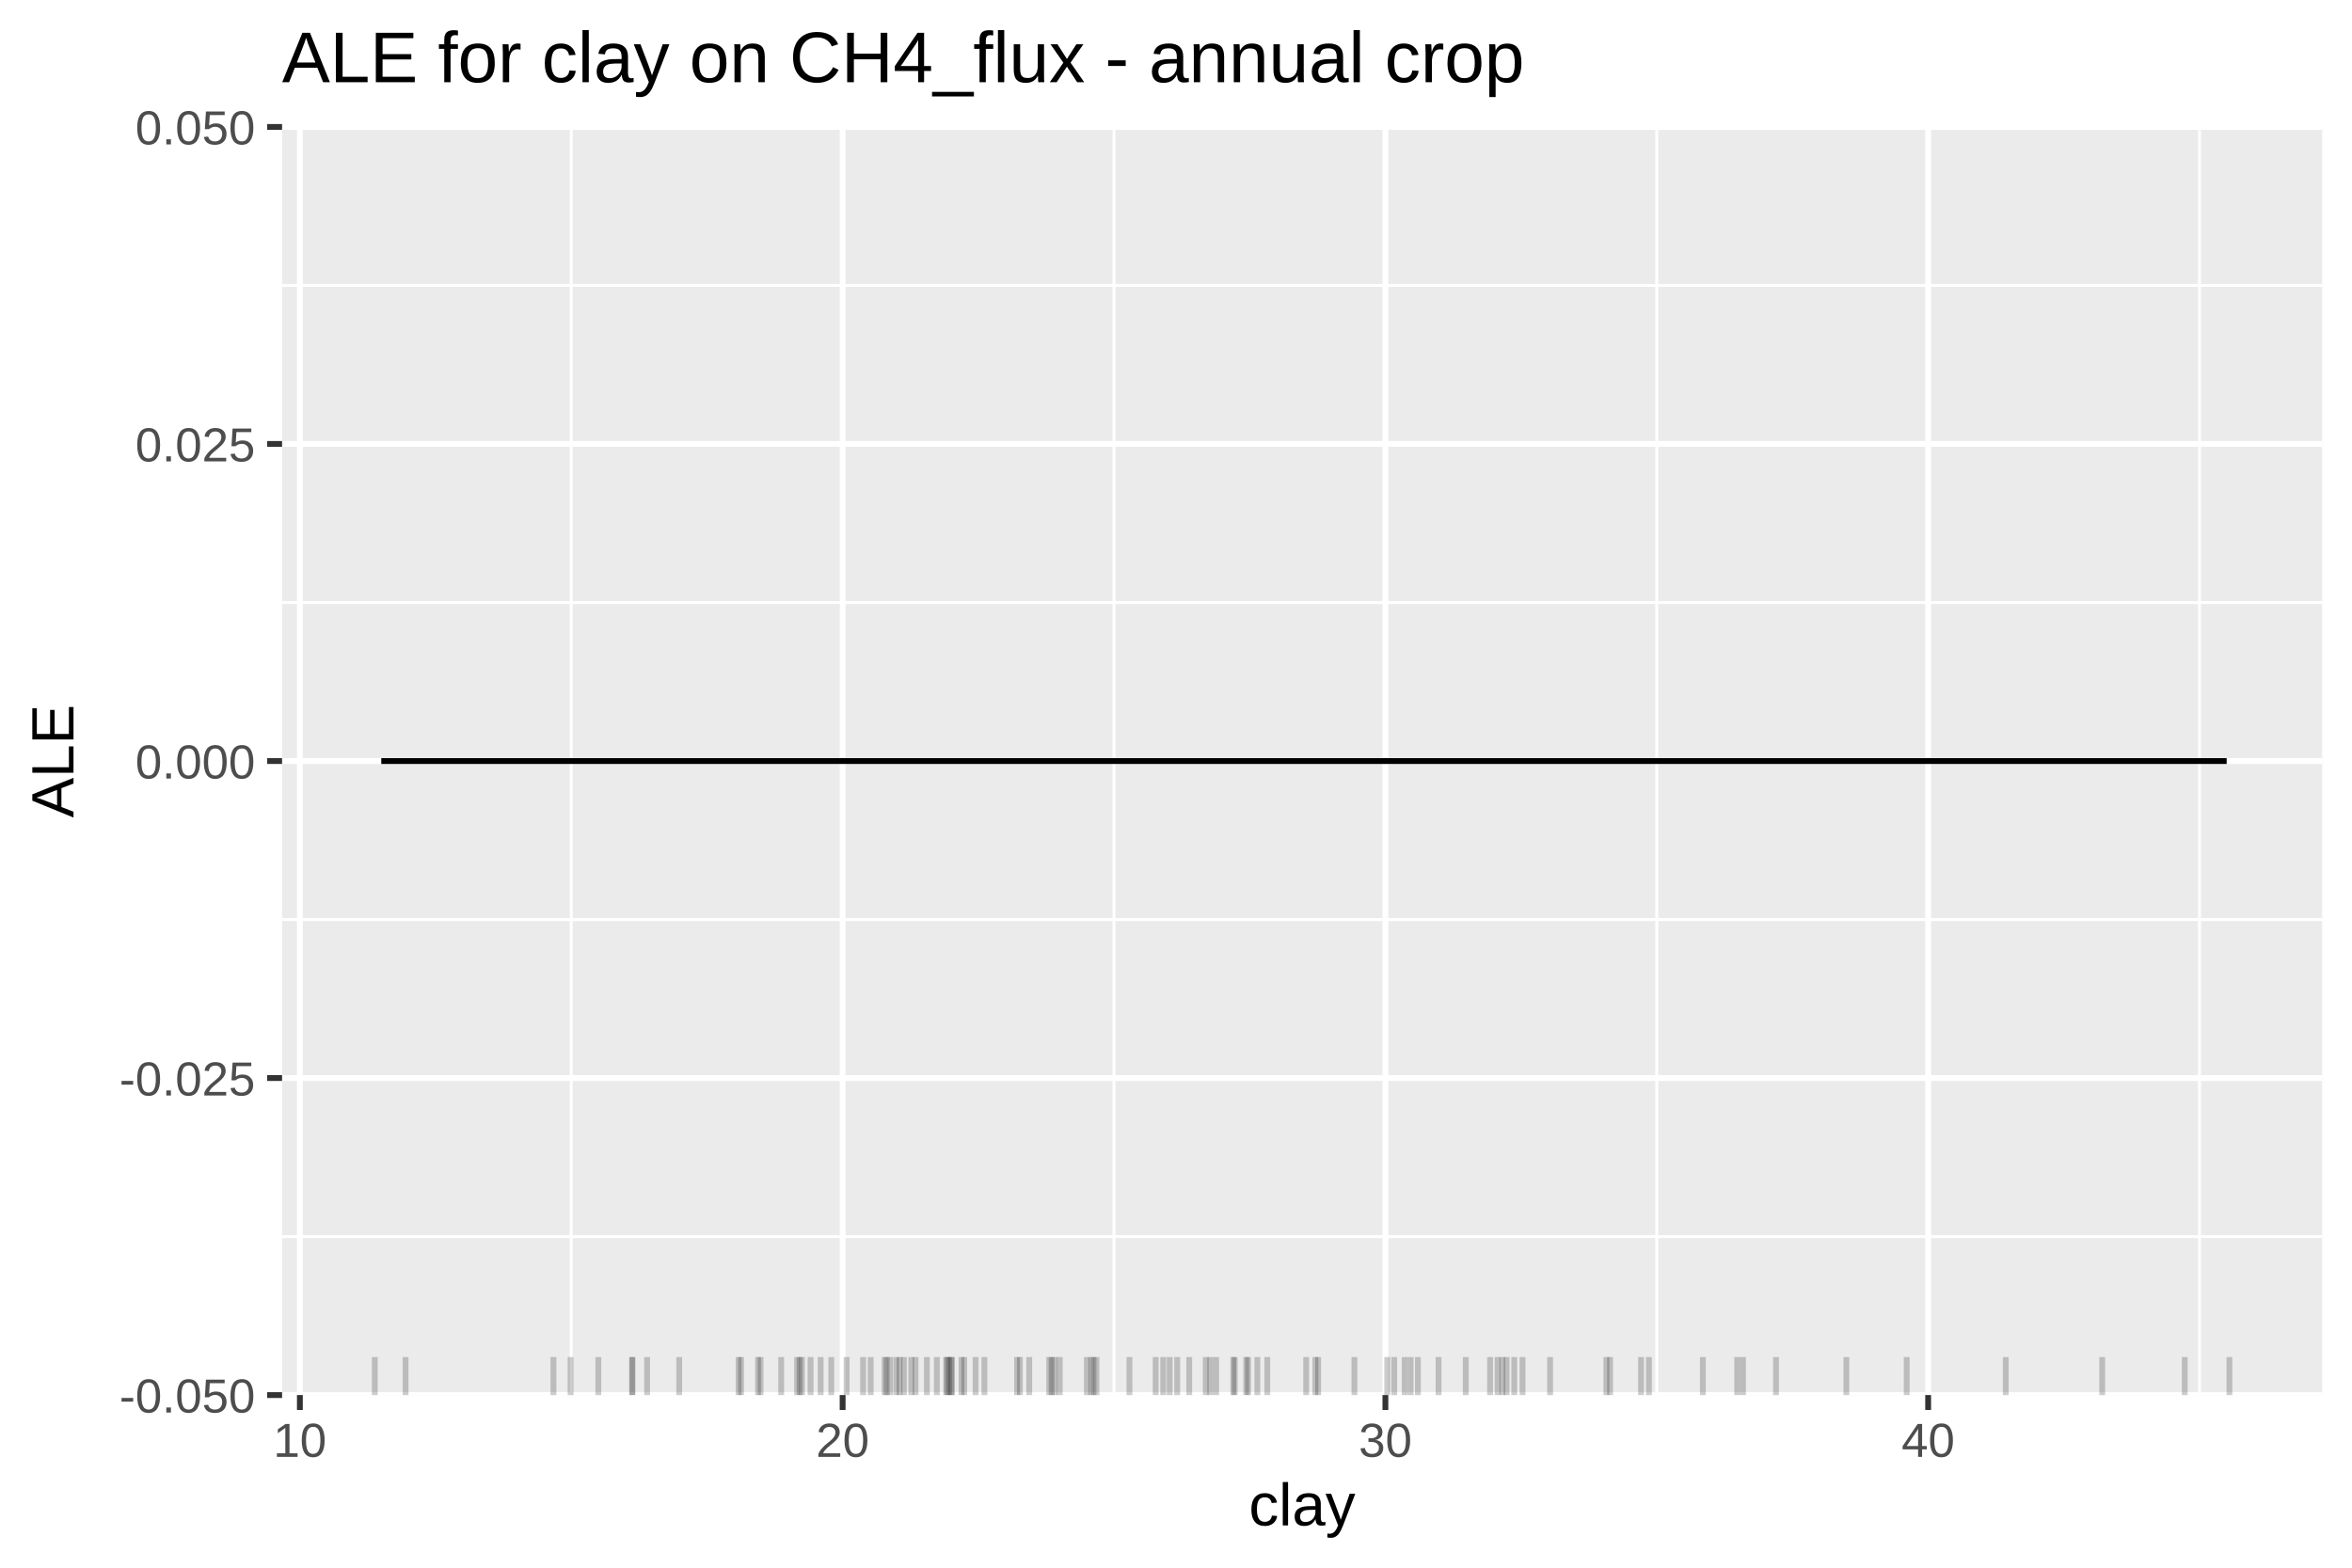
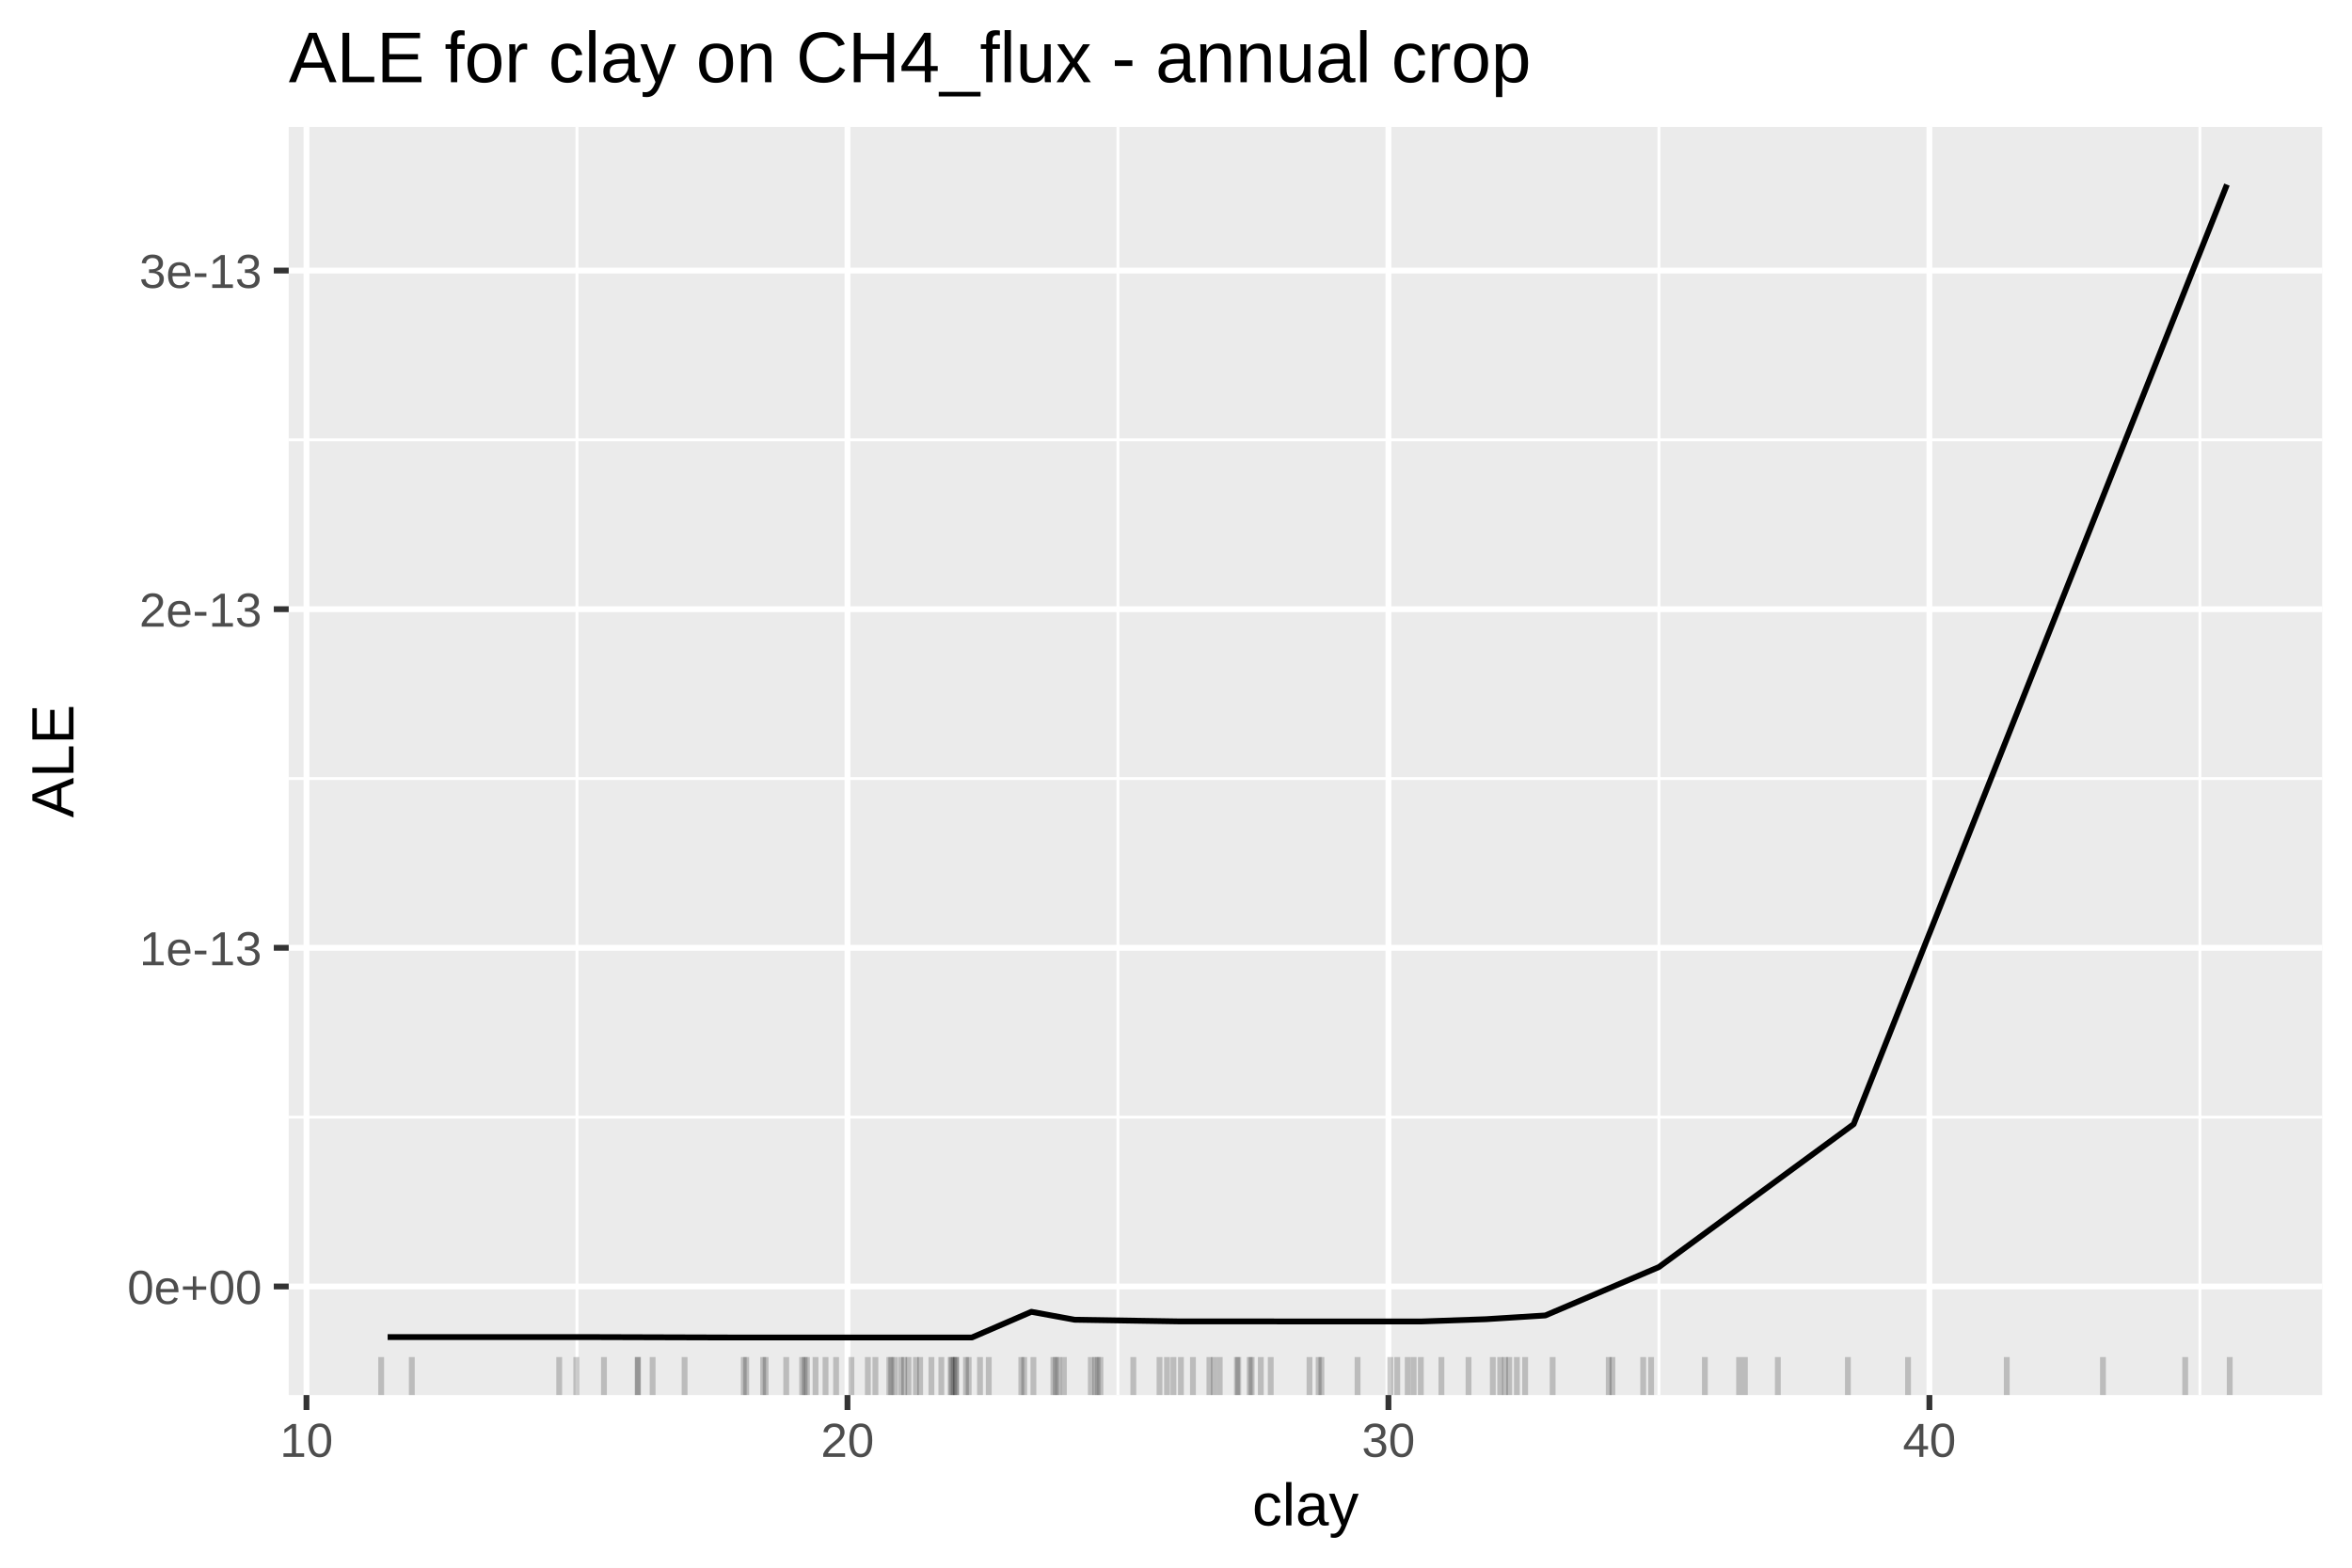
<svg xmlns="http://www.w3.org/2000/svg" class="svglite" width="432.00pt" height="288.00pt" viewBox="0 0 432.00 288.00">
  <defs>
    <style type="text/css">
    .svglite line, .svglite polyline, .svglite polygon, .svglite path, .svglite rect, .svglite circle {
      fill: none;
      stroke: #000000;
      stroke-linecap: round;
      stroke-linejoin: round;
      stroke-miterlimit: 10.00;
    }
    .svglite text {
      white-space: pre;
    }
  </style>
  </defs>
  <rect width="100%" height="100%" style="stroke: none; fill: #FFFFFF;" />
  <defs>
    <clipPath id="cpMC4wMHw0MzIuMDB8MC4wMHwyODguMDA=">
      <rect x="0.00" y="0.00" width="432.00" height="288.00" />
    </clipPath>
  </defs>
  <g clip-path="url(#cpMC4wMHw0MzIuMDB8MC4wMHwyODguMDA=)">
    <rect x="0" y="0.00" width="432.00" height="288.00" style="stroke-width: 1.07; stroke: #FFFFFF; fill: #FFFFFF;" />
  </g>
  <defs>
-     <clipPath id="cpNTEuODF8NDI2LjUyfDIzLjMyfDI1Ni4yOQ==">
-       <rect x="51.81" y="23.32" width="374.71" height="232.97" />
+     <clipPath id="cpNTMuMDN8NDI2LjUyfDIzLjMyfDI1Ni4yOQ==">
+       <rect x="53.03" y="23.32" width="373.49" height="232.97" />
    </clipPath>
  </defs>
-   <g clip-path="url(#cpNTEuODF8NDI2LjUyfDIzLjMyfDI1Ni4yOQ==)">
-     <rect x="51.81" y="23.32" width="374.71" height="232.97" style="stroke-width: 1.07; stroke: none; fill: #EBEBEB;" />
-     <polyline points="51.81,227.17 426.52,227.17 " style="stroke-width: 0.53; stroke: #FFFFFF; stroke-linecap: butt;" />
-     <polyline points="51.81,168.93 426.52,168.93 " style="stroke-width: 0.53; stroke: #FFFFFF; stroke-linecap: butt;" />
-     <polyline points="51.81,110.69 426.52,110.69 " style="stroke-width: 0.53; stroke: #FFFFFF; stroke-linecap: butt;" />
-     <polyline points="51.81,52.44 426.52,52.44 " style="stroke-width: 0.53; stroke: #FFFFFF; stroke-linecap: butt;" />
-     <polyline points="104.92,256.29 104.92,23.32 " style="stroke-width: 0.53; stroke: #FFFFFF; stroke-linecap: butt;" />
-     <polyline points="204.61,256.29 204.61,23.32 " style="stroke-width: 0.53; stroke: #FFFFFF; stroke-linecap: butt;" />
-     <polyline points="304.30,256.29 304.30,23.32 " style="stroke-width: 0.53; stroke: #FFFFFF; stroke-linecap: butt;" />
-     <polyline points="403.99,256.29 403.99,23.32 " style="stroke-width: 0.53; stroke: #FFFFFF; stroke-linecap: butt;" />
-     <polyline points="51.81,256.29 426.52,256.29 " style="stroke-width: 1.07; stroke: #FFFFFF; stroke-linecap: butt;" />
-     <polyline points="51.81,198.05 426.52,198.05 " style="stroke-width: 1.07; stroke: #FFFFFF; stroke-linecap: butt;" />
-     <polyline points="51.81,139.81 426.52,139.81 " style="stroke-width: 1.07; stroke: #FFFFFF; stroke-linecap: butt;" />
-     <polyline points="51.81,81.56 426.52,81.56 " style="stroke-width: 1.07; stroke: #FFFFFF; stroke-linecap: butt;" />
-     <polyline points="51.81,23.32 426.52,23.32 " style="stroke-width: 1.07; stroke: #FFFFFF; stroke-linecap: butt;" />
-     <polyline points="55.08,256.29 55.08,23.32 " style="stroke-width: 1.07; stroke: #FFFFFF; stroke-linecap: butt;" />
-     <polyline points="154.77,256.29 154.77,23.32 " style="stroke-width: 1.07; stroke: #FFFFFF; stroke-linecap: butt;" />
-     <polyline points="254.46,256.29 254.46,23.32 " style="stroke-width: 1.07; stroke: #FFFFFF; stroke-linecap: butt;" />
-     <polyline points="354.15,256.29 354.15,23.32 " style="stroke-width: 1.07; stroke: #FFFFFF; stroke-linecap: butt;" />
-     <polyline points="70.03,139.81 108.91,139.81 132.84,139.81 145.80,139.81 152.77,139.81 161.75,139.81 166.73,139.81 172.71,139.81 177.70,139.81 188.66,139.81 196.64,139.81 215.58,139.81 223.55,139.81 226.55,139.81 239.50,139.81 260.44,139.81 272.40,139.81 283.37,139.81 304.30,139.81 340.19,139.81 408.98,139.81 " style="stroke-width: 1.07; stroke-linecap: butt;" />
-     <line x1="319.07" y1="256.29" x2="319.07" y2="249.31" style="stroke-width: 1.07; stroke: #000000; stroke-opacity: 0.20; stroke-linecap: butt;" />
-     <line x1="320.14" y1="256.29" x2="320.14" y2="249.31" style="stroke-width: 1.07; stroke: #000000; stroke-opacity: 0.20; stroke-linecap: butt;" />
-     <line x1="276.72" y1="256.29" x2="276.72" y2="249.31" style="stroke-width: 1.07; stroke: #000000; stroke-opacity: 0.20; stroke-linecap: butt;" />
-     <line x1="295.05" y1="256.29" x2="295.05" y2="249.31" style="stroke-width: 1.07; stroke: #000000; stroke-opacity: 0.20; stroke-linecap: butt;" />
-     <line x1="194.65" y1="256.29" x2="194.65" y2="249.31" style="stroke-width: 1.07; stroke: #000000; stroke-opacity: 0.20; stroke-linecap: butt;" />
-     <line x1="278.13" y1="256.29" x2="278.13" y2="249.31" style="stroke-width: 1.07; stroke: #000000; stroke-opacity: 0.20; stroke-linecap: butt;" />
-     <line x1="401.28" y1="256.29" x2="401.28" y2="249.31" style="stroke-width: 1.07; stroke: #000000; stroke-opacity: 0.20; stroke-linecap: butt;" />
-     <line x1="326.21" y1="256.29" x2="326.21" y2="249.31" style="stroke-width: 1.07; stroke: #000000; stroke-opacity: 0.20; stroke-linecap: butt;" />
-     <line x1="136.11" y1="256.29" x2="136.11" y2="249.31" style="stroke-width: 1.07; stroke: #000000; stroke-opacity: 0.20; stroke-linecap: butt;" />
-     <line x1="101.65" y1="256.29" x2="101.65" y2="249.31" style="stroke-width: 1.07; stroke: #000000; stroke-opacity: 0.20; stroke-linecap: butt;" />
-     <line x1="226.53" y1="256.29" x2="226.53" y2="249.31" style="stroke-width: 1.07; stroke: #000000; stroke-opacity: 0.20; stroke-linecap: butt;" />
-     <line x1="74.49" y1="256.29" x2="74.49" y2="249.31" style="stroke-width: 1.07; stroke: #000000; stroke-opacity: 0.20; stroke-linecap: butt;" />
-     <line x1="158.53" y1="256.29" x2="158.53" y2="249.31" style="stroke-width: 1.07; stroke: #000000; stroke-opacity: 0.20; stroke-linecap: butt;" />
-     <line x1="166.02" y1="256.29" x2="166.02" y2="249.31" style="stroke-width: 1.07; stroke: #000000; stroke-opacity: 0.20; stroke-linecap: butt;" />
-     <line x1="118.86" y1="256.29" x2="118.86" y2="249.31" style="stroke-width: 1.07; stroke: #000000; stroke-opacity: 0.20; stroke-linecap: butt;" />
-     <line x1="170.24" y1="256.29" x2="170.24" y2="249.31" style="stroke-width: 1.07; stroke: #000000; stroke-opacity: 0.20; stroke-linecap: butt;" />
-     <line x1="165.22" y1="256.29" x2="165.22" y2="249.31" style="stroke-width: 1.07; stroke: #000000; stroke-opacity: 0.20; stroke-linecap: butt;" />
-     <line x1="239.91" y1="256.29" x2="239.91" y2="249.31" style="stroke-width: 1.07; stroke: #000000; stroke-opacity: 0.20; stroke-linecap: butt;" />
-     <line x1="241.60" y1="256.29" x2="241.60" y2="249.31" style="stroke-width: 1.07; stroke: #000000; stroke-opacity: 0.20; stroke-linecap: butt;" />
-     <line x1="68.84" y1="256.29" x2="68.84" y2="249.31" style="stroke-width: 1.07; stroke: #000000; stroke-opacity: 0.20; stroke-linecap: butt;" />
-     <line x1="180.81" y1="256.29" x2="180.81" y2="249.31" style="stroke-width: 1.07; stroke: #000000; stroke-opacity: 0.20; stroke-linecap: butt;" />
-     <line x1="207.45" y1="256.29" x2="207.45" y2="249.31" style="stroke-width: 1.07; stroke: #000000; stroke-opacity: 0.20; stroke-linecap: butt;" />
-     <line x1="116.09" y1="256.29" x2="116.09" y2="249.31" style="stroke-width: 1.07; stroke: #000000; stroke-opacity: 0.20; stroke-linecap: butt;" />
-     <line x1="256.08" y1="256.29" x2="256.08" y2="249.31" style="stroke-width: 1.07; stroke: #000000; stroke-opacity: 0.20; stroke-linecap: butt;" />
-     <line x1="242.11" y1="256.29" x2="242.11" y2="249.31" style="stroke-width: 1.07; stroke: #000000; stroke-opacity: 0.20; stroke-linecap: butt;" />
-     <line x1="162.49" y1="256.29" x2="162.49" y2="249.31" style="stroke-width: 1.07; stroke: #000000; stroke-opacity: 0.20; stroke-linecap: butt;" />
-     <line x1="260.43" y1="256.29" x2="260.43" y2="249.31" style="stroke-width: 1.07; stroke: #000000; stroke-opacity: 0.20; stroke-linecap: butt;" />
-     <line x1="116.18" y1="256.29" x2="116.18" y2="249.31" style="stroke-width: 1.07; stroke: #000000; stroke-opacity: 0.20; stroke-linecap: butt;" />
-     <line x1="135.66" y1="256.29" x2="135.66" y2="249.31" style="stroke-width: 1.07; stroke: #000000; stroke-opacity: 0.20; stroke-linecap: butt;" />
-     <line x1="124.75" y1="256.29" x2="124.75" y2="249.31" style="stroke-width: 1.07; stroke: #000000; stroke-opacity: 0.20; stroke-linecap: butt;" />
-     <line x1="164.62" y1="256.29" x2="164.62" y2="249.31" style="stroke-width: 1.07; stroke: #000000; stroke-opacity: 0.20; stroke-linecap: butt;" />
-     <line x1="146.88" y1="256.29" x2="146.88" y2="249.31" style="stroke-width: 1.07; stroke: #000000; stroke-opacity: 0.20; stroke-linecap: butt;" />
-     <line x1="104.80" y1="256.29" x2="104.80" y2="249.31" style="stroke-width: 1.07; stroke: #000000; stroke-opacity: 0.20; stroke-linecap: butt;" />
-     <line x1="201.39" y1="256.29" x2="201.39" y2="249.31" style="stroke-width: 1.07; stroke: #000000; stroke-opacity: 0.20; stroke-linecap: butt;" />
-     <line x1="186.81" y1="256.29" x2="186.81" y2="249.31" style="stroke-width: 1.07; stroke: #000000; stroke-opacity: 0.20; stroke-linecap: butt;" />
-     <line x1="168.16" y1="256.29" x2="168.16" y2="249.31" style="stroke-width: 1.07; stroke: #000000; stroke-opacity: 0.20; stroke-linecap: butt;" />
-     <line x1="174.35" y1="256.29" x2="174.35" y2="249.31" style="stroke-width: 1.07; stroke: #000000; stroke-opacity: 0.20; stroke-linecap: butt;" />
-     <line x1="163.46" y1="256.29" x2="163.46" y2="249.31" style="stroke-width: 1.07; stroke: #000000; stroke-opacity: 0.20; stroke-linecap: butt;" />
-     <line x1="139.69" y1="256.29" x2="139.69" y2="249.31" style="stroke-width: 1.07; stroke: #000000; stroke-opacity: 0.20; stroke-linecap: butt;" />
-     <line x1="222.29" y1="256.29" x2="222.29" y2="249.31" style="stroke-width: 1.07; stroke: #000000; stroke-opacity: 0.20; stroke-linecap: butt;" />
-     <line x1="230.94" y1="256.29" x2="230.94" y2="249.31" style="stroke-width: 1.07; stroke: #000000; stroke-opacity: 0.20; stroke-linecap: butt;" />
-     <line x1="147.29" y1="256.29" x2="147.29" y2="249.31" style="stroke-width: 1.07; stroke: #000000; stroke-opacity: 0.20; stroke-linecap: butt;" />
-     <line x1="229.24" y1="256.29" x2="229.24" y2="249.31" style="stroke-width: 1.07; stroke: #000000; stroke-opacity: 0.20; stroke-linecap: butt;" />
-     <line x1="173.98" y1="256.29" x2="173.98" y2="249.31" style="stroke-width: 1.07; stroke: #000000; stroke-opacity: 0.20; stroke-linecap: butt;" />
-     <line x1="172.07" y1="256.29" x2="172.07" y2="249.31" style="stroke-width: 1.07; stroke: #000000; stroke-opacity: 0.20; stroke-linecap: butt;" />
-     <line x1="148.88" y1="256.29" x2="148.88" y2="249.31" style="stroke-width: 1.07; stroke: #000000; stroke-opacity: 0.20; stroke-linecap: butt;" />
-     <line x1="228.90" y1="256.29" x2="228.90" y2="249.31" style="stroke-width: 1.07; stroke: #000000; stroke-opacity: 0.20; stroke-linecap: butt;" />
-     <line x1="212.27" y1="256.29" x2="212.27" y2="249.31" style="stroke-width: 1.07; stroke: #000000; stroke-opacity: 0.20; stroke-linecap: butt;" />
-     <line x1="214.84" y1="256.29" x2="214.84" y2="249.31" style="stroke-width: 1.07; stroke: #000000; stroke-opacity: 0.20; stroke-linecap: butt;" />
-     <line x1="254.80" y1="256.29" x2="254.80" y2="249.31" style="stroke-width: 1.07; stroke: #000000; stroke-opacity: 0.20; stroke-linecap: butt;" />
-     <line x1="218.43" y1="256.29" x2="218.43" y2="249.31" style="stroke-width: 1.07; stroke: #000000; stroke-opacity: 0.20; stroke-linecap: butt;" />
-     <line x1="200.44" y1="256.29" x2="200.44" y2="249.31" style="stroke-width: 1.07; stroke: #000000; stroke-opacity: 0.20; stroke-linecap: butt;" />
-     <line x1="275.06" y1="256.29" x2="275.06" y2="249.31" style="stroke-width: 1.07; stroke: #000000; stroke-opacity: 0.20; stroke-linecap: butt;" />
-     <line x1="258.01" y1="256.29" x2="258.01" y2="249.31" style="stroke-width: 1.07; stroke: #000000; stroke-opacity: 0.20; stroke-linecap: butt;" />
-     <line x1="173.79" y1="256.29" x2="173.79" y2="249.31" style="stroke-width: 1.07; stroke: #000000; stroke-opacity: 0.20; stroke-linecap: butt;" />
-     <line x1="232.77" y1="256.29" x2="232.77" y2="249.31" style="stroke-width: 1.07; stroke: #000000; stroke-opacity: 0.20; stroke-linecap: butt;" />
-     <line x1="223.37" y1="256.29" x2="223.37" y2="249.31" style="stroke-width: 1.07; stroke: #000000; stroke-opacity: 0.20; stroke-linecap: butt;" />
-     <line x1="216.22" y1="256.29" x2="216.22" y2="249.31" style="stroke-width: 1.07; stroke: #000000; stroke-opacity: 0.20; stroke-linecap: butt;" />
-     <line x1="200.85" y1="256.29" x2="200.85" y2="249.31" style="stroke-width: 1.07; stroke: #000000; stroke-opacity: 0.20; stroke-linecap: butt;" />
-     <line x1="167.38" y1="256.29" x2="167.38" y2="249.31" style="stroke-width: 1.07; stroke: #000000; stroke-opacity: 0.20; stroke-linecap: butt;" />
-     <line x1="302.86" y1="256.29" x2="302.86" y2="249.31" style="stroke-width: 1.07; stroke: #000000; stroke-opacity: 0.20; stroke-linecap: butt;" />
-     <line x1="176.61" y1="256.29" x2="176.61" y2="249.31" style="stroke-width: 1.07; stroke: #000000; stroke-opacity: 0.20; stroke-linecap: butt;" />
-     <line x1="179.19" y1="256.29" x2="179.19" y2="249.31" style="stroke-width: 1.07; stroke: #000000; stroke-opacity: 0.20; stroke-linecap: butt;" />
-     <line x1="273.69" y1="256.29" x2="273.69" y2="249.31" style="stroke-width: 1.07; stroke: #000000; stroke-opacity: 0.20; stroke-linecap: butt;" />
-     <line x1="264.22" y1="256.29" x2="264.22" y2="249.31" style="stroke-width: 1.07; stroke: #000000; stroke-opacity: 0.20; stroke-linecap: butt;" />
-     <line x1="284.71" y1="256.29" x2="284.71" y2="249.31" style="stroke-width: 1.07; stroke: #000000; stroke-opacity: 0.20; stroke-linecap: butt;" />
-     <line x1="279.65" y1="256.29" x2="279.65" y2="249.31" style="stroke-width: 1.07; stroke: #000000; stroke-opacity: 0.20; stroke-linecap: butt;" />
-     <line x1="386.12" y1="256.29" x2="386.12" y2="249.31" style="stroke-width: 1.07; stroke: #000000; stroke-opacity: 0.20; stroke-linecap: butt;" />
-     <line x1="152.68" y1="256.29" x2="152.68" y2="249.31" style="stroke-width: 1.07; stroke: #000000; stroke-opacity: 0.20; stroke-linecap: butt;" />
-     <line x1="150.73" y1="256.29" x2="150.73" y2="249.31" style="stroke-width: 1.07; stroke: #000000; stroke-opacity: 0.20; stroke-linecap: butt;" />
-     <line x1="109.90" y1="256.29" x2="109.90" y2="249.31" style="stroke-width: 1.07; stroke: #000000; stroke-opacity: 0.20; stroke-linecap: butt;" />
-     <line x1="368.40" y1="256.29" x2="368.40" y2="249.31" style="stroke-width: 1.07; stroke: #000000; stroke-opacity: 0.20; stroke-linecap: butt;" />
-     <line x1="269.22" y1="256.29" x2="269.22" y2="249.31" style="stroke-width: 1.07; stroke: #000000; stroke-opacity: 0.20; stroke-linecap: butt;" />
-     <line x1="409.49" y1="256.29" x2="409.49" y2="249.31" style="stroke-width: 1.07; stroke: #000000; stroke-opacity: 0.20; stroke-linecap: butt;" />
-     <line x1="275.94" y1="256.29" x2="275.94" y2="249.31" style="stroke-width: 1.07; stroke: #000000; stroke-opacity: 0.20; stroke-linecap: butt;" />
-     <line x1="312.77" y1="256.29" x2="312.77" y2="249.31" style="stroke-width: 1.07; stroke: #000000; stroke-opacity: 0.20; stroke-linecap: butt;" />
-     <line x1="174.80" y1="256.29" x2="174.80" y2="249.31" style="stroke-width: 1.07; stroke: #000000; stroke-opacity: 0.20; stroke-linecap: butt;" />
-     <line x1="146.41" y1="256.29" x2="146.41" y2="249.31" style="stroke-width: 1.07; stroke: #000000; stroke-opacity: 0.20; stroke-linecap: butt;" />
-     <line x1="199.62" y1="256.29" x2="199.62" y2="249.31" style="stroke-width: 1.07; stroke: #000000; stroke-opacity: 0.20; stroke-linecap: butt;" />
-     <line x1="193.16" y1="256.29" x2="193.16" y2="249.31" style="stroke-width: 1.07; stroke: #000000; stroke-opacity: 0.20; stroke-linecap: butt;" />
-     <line x1="143.48" y1="256.29" x2="143.48" y2="249.31" style="stroke-width: 1.07; stroke: #000000; stroke-opacity: 0.20; stroke-linecap: butt;" />
-     <line x1="339.13" y1="256.29" x2="339.13" y2="249.31" style="stroke-width: 1.07; stroke: #000000; stroke-opacity: 0.20; stroke-linecap: butt;" />
-     <line x1="221.47" y1="256.29" x2="221.47" y2="249.31" style="stroke-width: 1.07; stroke: #000000; stroke-opacity: 0.20; stroke-linecap: butt;" />
-     <line x1="159.92" y1="256.29" x2="159.92" y2="249.31" style="stroke-width: 1.07; stroke: #000000; stroke-opacity: 0.20; stroke-linecap: butt;" />
-     <line x1="259.10" y1="256.29" x2="259.10" y2="249.31" style="stroke-width: 1.07; stroke: #000000; stroke-opacity: 0.20; stroke-linecap: butt;" />
-     <line x1="248.77" y1="256.29" x2="248.77" y2="249.31" style="stroke-width: 1.07; stroke: #000000; stroke-opacity: 0.20; stroke-linecap: butt;" />
-     <line x1="350.21" y1="256.29" x2="350.21" y2="249.31" style="stroke-width: 1.07; stroke: #000000; stroke-opacity: 0.20; stroke-linecap: butt;" />
-     <line x1="301.41" y1="256.29" x2="301.41" y2="249.31" style="stroke-width: 1.07; stroke: #000000; stroke-opacity: 0.20; stroke-linecap: butt;" />
-     <line x1="162.85" y1="256.29" x2="162.85" y2="249.31" style="stroke-width: 1.07; stroke: #000000; stroke-opacity: 0.20; stroke-linecap: butt;" />
-     <line x1="155.50" y1="256.29" x2="155.50" y2="249.31" style="stroke-width: 1.07; stroke: #000000; stroke-opacity: 0.20; stroke-linecap: butt;" />
-     <line x1="174.77" y1="256.29" x2="174.77" y2="249.31" style="stroke-width: 1.07; stroke: #000000; stroke-opacity: 0.20; stroke-linecap: butt;" />
-     <line x1="187.33" y1="256.29" x2="187.33" y2="249.31" style="stroke-width: 1.07; stroke: #000000; stroke-opacity: 0.20; stroke-linecap: butt;" />
-     <line x1="177.10" y1="256.29" x2="177.10" y2="249.31" style="stroke-width: 1.07; stroke: #000000; stroke-opacity: 0.20; stroke-linecap: butt;" />
-     <line x1="189.04" y1="256.29" x2="189.04" y2="249.31" style="stroke-width: 1.07; stroke: #000000; stroke-opacity: 0.20; stroke-linecap: butt;" />
-     <line x1="295.73" y1="256.29" x2="295.73" y2="249.31" style="stroke-width: 1.07; stroke: #000000; stroke-opacity: 0.20; stroke-linecap: butt;" />
-     <line x1="226.79" y1="256.29" x2="226.79" y2="249.31" style="stroke-width: 1.07; stroke: #000000; stroke-opacity: 0.20; stroke-linecap: butt;" />
-     <line x1="193.68" y1="256.29" x2="193.68" y2="249.31" style="stroke-width: 1.07; stroke: #000000; stroke-opacity: 0.20; stroke-linecap: butt;" />
-     <line x1="192.71" y1="256.29" x2="192.71" y2="249.31" style="stroke-width: 1.07; stroke: #000000; stroke-opacity: 0.20; stroke-linecap: butt;" />
-     <line x1="213.65" y1="256.29" x2="213.65" y2="249.31" style="stroke-width: 1.07; stroke: #000000; stroke-opacity: 0.20; stroke-linecap: butt;" />
-     <line x1="139.23" y1="256.29" x2="139.23" y2="249.31" style="stroke-width: 1.07; stroke: #000000; stroke-opacity: 0.20; stroke-linecap: butt;" />
+   <g clip-path="url(#cpNTMuMDN8NDI2LjUyfDIzLjMyfDI1Ni4yOQ==)">
+     <rect x="53.03" y="23.32" width="373.49" height="232.97" style="stroke-width: 1.07; stroke: none; fill: #EBEBEB;" />
+     <polyline points="53.03,205.23 426.52,205.23 " style="stroke-width: 0.53; stroke: #FFFFFF; stroke-linecap: butt;" />
+     <polyline points="53.03,143.02 426.52,143.02 " style="stroke-width: 0.53; stroke: #FFFFFF; stroke-linecap: butt;" />
+     <polyline points="53.03,80.80 426.52,80.80 " style="stroke-width: 0.53; stroke: #FFFFFF; stroke-linecap: butt;" />
+     <polyline points="105.97,256.29 105.97,23.32 " style="stroke-width: 0.53; stroke: #FFFFFF; stroke-linecap: butt;" />
+     <polyline points="205.34,256.29 205.34,23.32 " style="stroke-width: 0.53; stroke: #FFFFFF; stroke-linecap: butt;" />
+     <polyline points="304.70,256.29 304.70,23.32 " style="stroke-width: 0.53; stroke: #FFFFFF; stroke-linecap: butt;" />
+     <polyline points="404.07,256.29 404.07,23.32 " style="stroke-width: 0.53; stroke: #FFFFFF; stroke-linecap: butt;" />
+     <polyline points="53.03,236.34 426.52,236.34 " style="stroke-width: 1.07; stroke: #FFFFFF; stroke-linecap: butt;" />
+     <polyline points="53.03,174.12 426.52,174.12 " style="stroke-width: 1.07; stroke: #FFFFFF; stroke-linecap: butt;" />
+     <polyline points="53.03,111.91 426.52,111.91 " style="stroke-width: 1.07; stroke: #FFFFFF; stroke-linecap: butt;" />
+     <polyline points="53.03,49.70 426.52,49.70 " style="stroke-width: 1.07; stroke: #FFFFFF; stroke-linecap: butt;" />
+     <polyline points="56.29,256.29 56.29,23.32 " style="stroke-width: 1.07; stroke: #FFFFFF; stroke-linecap: butt;" />
+     <polyline points="155.66,256.29 155.66,23.32 " style="stroke-width: 1.07; stroke: #FFFFFF; stroke-linecap: butt;" />
+     <polyline points="255.02,256.29 255.02,23.32 " style="stroke-width: 1.07; stroke: #FFFFFF; stroke-linecap: butt;" />
+     <polyline points="354.38,256.29 354.38,23.32 " style="stroke-width: 1.07; stroke: #FFFFFF; stroke-linecap: butt;" />
+     <polyline points="71.20,245.64 109.95,245.64 133.80,245.71 146.71,245.71 153.67,245.71 162.61,245.71 167.58,245.71 173.54,245.71 178.51,245.71 189.44,240.99 197.39,242.45 216.27,242.75 224.22,242.75 227.20,242.75 240.12,242.77 260.98,242.77 272.91,242.35 283.84,241.66 304.70,232.77 340.47,206.52 409.03,33.91 " style="stroke-width: 1.07; stroke-linecap: butt;" />
+     <line x1="319.43" y1="256.29" x2="319.43" y2="249.31" style="stroke-width: 1.07; stroke: #000000; stroke-opacity: 0.20; stroke-linecap: butt;" />
+     <line x1="320.49" y1="256.29" x2="320.49" y2="249.31" style="stroke-width: 1.07; stroke: #000000; stroke-opacity: 0.20; stroke-linecap: butt;" />
+     <line x1="277.21" y1="256.29" x2="277.21" y2="249.31" style="stroke-width: 1.07; stroke: #000000; stroke-opacity: 0.20; stroke-linecap: butt;" />
+     <line x1="295.48" y1="256.29" x2="295.48" y2="249.31" style="stroke-width: 1.07; stroke: #000000; stroke-opacity: 0.20; stroke-linecap: butt;" />
+     <line x1="195.41" y1="256.29" x2="195.41" y2="249.31" style="stroke-width: 1.07; stroke: #000000; stroke-opacity: 0.20; stroke-linecap: butt;" />
+     <line x1="278.61" y1="256.29" x2="278.61" y2="249.31" style="stroke-width: 1.07; stroke: #000000; stroke-opacity: 0.20; stroke-linecap: butt;" />
+     <line x1="401.36" y1="256.29" x2="401.36" y2="249.31" style="stroke-width: 1.07; stroke: #000000; stroke-opacity: 0.20; stroke-linecap: butt;" />
+     <line x1="326.54" y1="256.29" x2="326.54" y2="249.31" style="stroke-width: 1.07; stroke: #000000; stroke-opacity: 0.20; stroke-linecap: butt;" />
+     <line x1="137.06" y1="256.29" x2="137.06" y2="249.31" style="stroke-width: 1.07; stroke: #000000; stroke-opacity: 0.20; stroke-linecap: butt;" />
+     <line x1="102.71" y1="256.29" x2="102.71" y2="249.31" style="stroke-width: 1.07; stroke: #000000; stroke-opacity: 0.20; stroke-linecap: butt;" />
+     <line x1="227.19" y1="256.29" x2="227.19" y2="249.31" style="stroke-width: 1.07; stroke: #000000; stroke-opacity: 0.20; stroke-linecap: butt;" />
+     <line x1="75.64" y1="256.29" x2="75.64" y2="249.31" style="stroke-width: 1.07; stroke: #000000; stroke-opacity: 0.20; stroke-linecap: butt;" />
+     <line x1="159.40" y1="256.29" x2="159.40" y2="249.31" style="stroke-width: 1.07; stroke: #000000; stroke-opacity: 0.20; stroke-linecap: butt;" />
+     <line x1="166.87" y1="256.29" x2="166.87" y2="249.31" style="stroke-width: 1.07; stroke: #000000; stroke-opacity: 0.20; stroke-linecap: butt;" />
+     <line x1="119.87" y1="256.29" x2="119.87" y2="249.31" style="stroke-width: 1.07; stroke: #000000; stroke-opacity: 0.20; stroke-linecap: butt;" />
+     <line x1="171.08" y1="256.29" x2="171.08" y2="249.31" style="stroke-width: 1.07; stroke: #000000; stroke-opacity: 0.20; stroke-linecap: butt;" />
+     <line x1="166.07" y1="256.29" x2="166.07" y2="249.31" style="stroke-width: 1.07; stroke: #000000; stroke-opacity: 0.20; stroke-linecap: butt;" />
+     <line x1="240.52" y1="256.29" x2="240.52" y2="249.31" style="stroke-width: 1.07; stroke: #000000; stroke-opacity: 0.20; stroke-linecap: butt;" />
+     <line x1="242.20" y1="256.29" x2="242.20" y2="249.31" style="stroke-width: 1.07; stroke: #000000; stroke-opacity: 0.20; stroke-linecap: butt;" />
+     <line x1="70.01" y1="256.29" x2="70.01" y2="249.31" style="stroke-width: 1.07; stroke: #000000; stroke-opacity: 0.20; stroke-linecap: butt;" />
+     <line x1="181.61" y1="256.29" x2="181.61" y2="249.31" style="stroke-width: 1.07; stroke: #000000; stroke-opacity: 0.20; stroke-linecap: butt;" />
+     <line x1="208.16" y1="256.29" x2="208.16" y2="249.31" style="stroke-width: 1.07; stroke: #000000; stroke-opacity: 0.20; stroke-linecap: butt;" />
+     <line x1="117.11" y1="256.29" x2="117.11" y2="249.31" style="stroke-width: 1.07; stroke: #000000; stroke-opacity: 0.20; stroke-linecap: butt;" />
+     <line x1="256.64" y1="256.29" x2="256.64" y2="249.31" style="stroke-width: 1.07; stroke: #000000; stroke-opacity: 0.20; stroke-linecap: butt;" />
+     <line x1="242.71" y1="256.29" x2="242.71" y2="249.31" style="stroke-width: 1.07; stroke: #000000; stroke-opacity: 0.20; stroke-linecap: butt;" />
+     <line x1="163.35" y1="256.29" x2="163.35" y2="249.31" style="stroke-width: 1.07; stroke: #000000; stroke-opacity: 0.20; stroke-linecap: butt;" />
+     <line x1="260.97" y1="256.29" x2="260.97" y2="249.31" style="stroke-width: 1.07; stroke: #000000; stroke-opacity: 0.20; stroke-linecap: butt;" />
+     <line x1="117.19" y1="256.29" x2="117.19" y2="249.31" style="stroke-width: 1.07; stroke: #000000; stroke-opacity: 0.20; stroke-linecap: butt;" />
+     <line x1="136.61" y1="256.29" x2="136.61" y2="249.31" style="stroke-width: 1.07; stroke: #000000; stroke-opacity: 0.20; stroke-linecap: butt;" />
+     <line x1="125.74" y1="256.29" x2="125.74" y2="249.31" style="stroke-width: 1.07; stroke: #000000; stroke-opacity: 0.20; stroke-linecap: butt;" />
+     <line x1="165.48" y1="256.29" x2="165.48" y2="249.31" style="stroke-width: 1.07; stroke: #000000; stroke-opacity: 0.20; stroke-linecap: butt;" />
+     <line x1="147.79" y1="256.29" x2="147.79" y2="249.31" style="stroke-width: 1.07; stroke: #000000; stroke-opacity: 0.20; stroke-linecap: butt;" />
+     <line x1="105.85" y1="256.29" x2="105.85" y2="249.31" style="stroke-width: 1.07; stroke: #000000; stroke-opacity: 0.20; stroke-linecap: butt;" />
+     <line x1="202.12" y1="256.29" x2="202.12" y2="249.31" style="stroke-width: 1.07; stroke: #000000; stroke-opacity: 0.20; stroke-linecap: butt;" />
+     <line x1="187.59" y1="256.29" x2="187.59" y2="249.31" style="stroke-width: 1.07; stroke: #000000; stroke-opacity: 0.20; stroke-linecap: butt;" />
+     <line x1="169.01" y1="256.29" x2="169.01" y2="249.31" style="stroke-width: 1.07; stroke: #000000; stroke-opacity: 0.20; stroke-linecap: butt;" />
+     <line x1="175.18" y1="256.29" x2="175.18" y2="249.31" style="stroke-width: 1.07; stroke: #000000; stroke-opacity: 0.20; stroke-linecap: butt;" />
+     <line x1="164.32" y1="256.29" x2="164.32" y2="249.31" style="stroke-width: 1.07; stroke: #000000; stroke-opacity: 0.20; stroke-linecap: butt;" />
+     <line x1="140.63" y1="256.29" x2="140.63" y2="249.31" style="stroke-width: 1.07; stroke: #000000; stroke-opacity: 0.20; stroke-linecap: butt;" />
+     <line x1="222.96" y1="256.29" x2="222.96" y2="249.31" style="stroke-width: 1.07; stroke: #000000; stroke-opacity: 0.20; stroke-linecap: butt;" />
+     <line x1="231.58" y1="256.29" x2="231.58" y2="249.31" style="stroke-width: 1.07; stroke: #000000; stroke-opacity: 0.20; stroke-linecap: butt;" />
+     <line x1="148.21" y1="256.29" x2="148.21" y2="249.31" style="stroke-width: 1.07; stroke: #000000; stroke-opacity: 0.20; stroke-linecap: butt;" />
+     <line x1="229.89" y1="256.29" x2="229.89" y2="249.31" style="stroke-width: 1.07; stroke: #000000; stroke-opacity: 0.20; stroke-linecap: butt;" />
+     <line x1="174.81" y1="256.29" x2="174.81" y2="249.31" style="stroke-width: 1.07; stroke: #000000; stroke-opacity: 0.20; stroke-linecap: butt;" />
+     <line x1="172.90" y1="256.29" x2="172.90" y2="249.31" style="stroke-width: 1.07; stroke: #000000; stroke-opacity: 0.20; stroke-linecap: butt;" />
+     <line x1="149.79" y1="256.29" x2="149.79" y2="249.31" style="stroke-width: 1.07; stroke: #000000; stroke-opacity: 0.20; stroke-linecap: butt;" />
+     <line x1="229.54" y1="256.29" x2="229.54" y2="249.31" style="stroke-width: 1.07; stroke: #000000; stroke-opacity: 0.20; stroke-linecap: butt;" />
+     <line x1="212.97" y1="256.29" x2="212.97" y2="249.31" style="stroke-width: 1.07; stroke: #000000; stroke-opacity: 0.20; stroke-linecap: butt;" />
+     <line x1="215.53" y1="256.29" x2="215.53" y2="249.31" style="stroke-width: 1.07; stroke: #000000; stroke-opacity: 0.20; stroke-linecap: butt;" />
+     <line x1="255.36" y1="256.29" x2="255.36" y2="249.31" style="stroke-width: 1.07; stroke: #000000; stroke-opacity: 0.20; stroke-linecap: butt;" />
+     <line x1="219.11" y1="256.29" x2="219.11" y2="249.31" style="stroke-width: 1.07; stroke: #000000; stroke-opacity: 0.20; stroke-linecap: butt;" />
+     <line x1="201.18" y1="256.29" x2="201.18" y2="249.31" style="stroke-width: 1.07; stroke: #000000; stroke-opacity: 0.20; stroke-linecap: butt;" />
+     <line x1="275.55" y1="256.29" x2="275.55" y2="249.31" style="stroke-width: 1.07; stroke: #000000; stroke-opacity: 0.20; stroke-linecap: butt;" />
+     <line x1="258.56" y1="256.29" x2="258.56" y2="249.31" style="stroke-width: 1.07; stroke: #000000; stroke-opacity: 0.20; stroke-linecap: butt;" />
+     <line x1="174.62" y1="256.29" x2="174.62" y2="249.31" style="stroke-width: 1.07; stroke: #000000; stroke-opacity: 0.20; stroke-linecap: butt;" />
+     <line x1="233.40" y1="256.29" x2="233.40" y2="249.31" style="stroke-width: 1.07; stroke: #000000; stroke-opacity: 0.20; stroke-linecap: butt;" />
+     <line x1="224.03" y1="256.29" x2="224.03" y2="249.31" style="stroke-width: 1.07; stroke: #000000; stroke-opacity: 0.20; stroke-linecap: butt;" />
+     <line x1="216.90" y1="256.29" x2="216.90" y2="249.31" style="stroke-width: 1.07; stroke: #000000; stroke-opacity: 0.20; stroke-linecap: butt;" />
+     <line x1="201.59" y1="256.29" x2="201.59" y2="249.31" style="stroke-width: 1.07; stroke: #000000; stroke-opacity: 0.20; stroke-linecap: butt;" />
+     <line x1="168.23" y1="256.29" x2="168.23" y2="249.31" style="stroke-width: 1.07; stroke: #000000; stroke-opacity: 0.20; stroke-linecap: butt;" />
+     <line x1="303.26" y1="256.29" x2="303.26" y2="249.31" style="stroke-width: 1.07; stroke: #000000; stroke-opacity: 0.20; stroke-linecap: butt;" />
+     <line x1="177.43" y1="256.29" x2="177.43" y2="249.31" style="stroke-width: 1.07; stroke: #000000; stroke-opacity: 0.20; stroke-linecap: butt;" />
+     <line x1="180.00" y1="256.29" x2="180.00" y2="249.31" style="stroke-width: 1.07; stroke: #000000; stroke-opacity: 0.20; stroke-linecap: butt;" />
+     <line x1="274.19" y1="256.29" x2="274.19" y2="249.31" style="stroke-width: 1.07; stroke: #000000; stroke-opacity: 0.20; stroke-linecap: butt;" />
+     <line x1="264.75" y1="256.29" x2="264.75" y2="249.31" style="stroke-width: 1.07; stroke: #000000; stroke-opacity: 0.20; stroke-linecap: butt;" />
+     <line x1="285.18" y1="256.29" x2="285.18" y2="249.31" style="stroke-width: 1.07; stroke: #000000; stroke-opacity: 0.20; stroke-linecap: butt;" />
+     <line x1="280.13" y1="256.29" x2="280.13" y2="249.31" style="stroke-width: 1.07; stroke: #000000; stroke-opacity: 0.20; stroke-linecap: butt;" />
+     <line x1="386.26" y1="256.29" x2="386.26" y2="249.31" style="stroke-width: 1.07; stroke: #000000; stroke-opacity: 0.20; stroke-linecap: butt;" />
+     <line x1="153.57" y1="256.29" x2="153.57" y2="249.31" style="stroke-width: 1.07; stroke: #000000; stroke-opacity: 0.20; stroke-linecap: butt;" />
+     <line x1="151.63" y1="256.29" x2="151.63" y2="249.31" style="stroke-width: 1.07; stroke: #000000; stroke-opacity: 0.20; stroke-linecap: butt;" />
+     <line x1="110.93" y1="256.29" x2="110.93" y2="249.31" style="stroke-width: 1.07; stroke: #000000; stroke-opacity: 0.20; stroke-linecap: butt;" />
+     <line x1="368.59" y1="256.29" x2="368.59" y2="249.31" style="stroke-width: 1.07; stroke: #000000; stroke-opacity: 0.20; stroke-linecap: butt;" />
+     <line x1="269.73" y1="256.29" x2="269.73" y2="249.31" style="stroke-width: 1.07; stroke: #000000; stroke-opacity: 0.20; stroke-linecap: butt;" />
+     <line x1="409.54" y1="256.29" x2="409.54" y2="249.31" style="stroke-width: 1.07; stroke: #000000; stroke-opacity: 0.20; stroke-linecap: butt;" />
+     <line x1="276.43" y1="256.29" x2="276.43" y2="249.31" style="stroke-width: 1.07; stroke: #000000; stroke-opacity: 0.20; stroke-linecap: butt;" />
+     <line x1="313.14" y1="256.29" x2="313.14" y2="249.31" style="stroke-width: 1.07; stroke: #000000; stroke-opacity: 0.20; stroke-linecap: butt;" />
+     <line x1="175.62" y1="256.29" x2="175.62" y2="249.31" style="stroke-width: 1.07; stroke: #000000; stroke-opacity: 0.20; stroke-linecap: butt;" />
+     <line x1="147.33" y1="256.29" x2="147.33" y2="249.31" style="stroke-width: 1.07; stroke: #000000; stroke-opacity: 0.20; stroke-linecap: butt;" />
+     <line x1="200.36" y1="256.29" x2="200.36" y2="249.31" style="stroke-width: 1.07; stroke: #000000; stroke-opacity: 0.20; stroke-linecap: butt;" />
+     <line x1="193.93" y1="256.29" x2="193.93" y2="249.31" style="stroke-width: 1.07; stroke: #000000; stroke-opacity: 0.20; stroke-linecap: butt;" />
+     <line x1="144.41" y1="256.29" x2="144.41" y2="249.31" style="stroke-width: 1.07; stroke: #000000; stroke-opacity: 0.20; stroke-linecap: butt;" />
+     <line x1="339.41" y1="256.29" x2="339.41" y2="249.31" style="stroke-width: 1.07; stroke: #000000; stroke-opacity: 0.20; stroke-linecap: butt;" />
+     <line x1="222.14" y1="256.29" x2="222.14" y2="249.31" style="stroke-width: 1.07; stroke: #000000; stroke-opacity: 0.20; stroke-linecap: butt;" />
+     <line x1="160.79" y1="256.29" x2="160.79" y2="249.31" style="stroke-width: 1.07; stroke: #000000; stroke-opacity: 0.20; stroke-linecap: butt;" />
+     <line x1="259.65" y1="256.29" x2="259.65" y2="249.31" style="stroke-width: 1.07; stroke: #000000; stroke-opacity: 0.20; stroke-linecap: butt;" />
+     <line x1="249.35" y1="256.29" x2="249.35" y2="249.31" style="stroke-width: 1.07; stroke: #000000; stroke-opacity: 0.20; stroke-linecap: butt;" />
+     <line x1="350.46" y1="256.29" x2="350.46" y2="249.31" style="stroke-width: 1.07; stroke: #000000; stroke-opacity: 0.20; stroke-linecap: butt;" />
+     <line x1="301.81" y1="256.29" x2="301.81" y2="249.31" style="stroke-width: 1.07; stroke: #000000; stroke-opacity: 0.20; stroke-linecap: butt;" />
+     <line x1="163.71" y1="256.29" x2="163.71" y2="249.31" style="stroke-width: 1.07; stroke: #000000; stroke-opacity: 0.20; stroke-linecap: butt;" />
+     <line x1="156.38" y1="256.29" x2="156.38" y2="249.31" style="stroke-width: 1.07; stroke: #000000; stroke-opacity: 0.20; stroke-linecap: butt;" />
+     <line x1="175.59" y1="256.29" x2="175.59" y2="249.31" style="stroke-width: 1.07; stroke: #000000; stroke-opacity: 0.20; stroke-linecap: butt;" />
+     <line x1="188.11" y1="256.29" x2="188.11" y2="249.31" style="stroke-width: 1.07; stroke: #000000; stroke-opacity: 0.20; stroke-linecap: butt;" />
+     <line x1="177.92" y1="256.29" x2="177.92" y2="249.31" style="stroke-width: 1.07; stroke: #000000; stroke-opacity: 0.20; stroke-linecap: butt;" />
+     <line x1="189.81" y1="256.29" x2="189.81" y2="249.31" style="stroke-width: 1.07; stroke: #000000; stroke-opacity: 0.20; stroke-linecap: butt;" />
+     <line x1="296.15" y1="256.29" x2="296.15" y2="249.31" style="stroke-width: 1.07; stroke: #000000; stroke-opacity: 0.20; stroke-linecap: butt;" />
+     <line x1="227.44" y1="256.29" x2="227.44" y2="249.31" style="stroke-width: 1.07; stroke: #000000; stroke-opacity: 0.20; stroke-linecap: butt;" />
+     <line x1="194.44" y1="256.29" x2="194.44" y2="249.31" style="stroke-width: 1.07; stroke: #000000; stroke-opacity: 0.20; stroke-linecap: butt;" />
+     <line x1="193.48" y1="256.29" x2="193.48" y2="249.31" style="stroke-width: 1.07; stroke: #000000; stroke-opacity: 0.20; stroke-linecap: butt;" />
+     <line x1="214.35" y1="256.29" x2="214.35" y2="249.31" style="stroke-width: 1.07; stroke: #000000; stroke-opacity: 0.20; stroke-linecap: butt;" />
+     <line x1="140.17" y1="256.29" x2="140.17" y2="249.31" style="stroke-width: 1.07; stroke: #000000; stroke-opacity: 0.20; stroke-linecap: butt;" />
  </g>
  <g clip-path="url(#cpMC4wMHw0MzIuMDB8MC4wMHwyODguMDA=)">
-     <text x="46.88" y="259.50" text-anchor="end" style="font-size: 8.80px;fill: #4D4D4D; font-family: &quot;Liberation Sans&quot;;" textLength="28.35px" lengthAdjust="spacingAndGlyphs">-0.050</text>
-     <text x="46.88" y="201.26" text-anchor="end" style="font-size: 8.80px;fill: #4D4D4D; font-family: &quot;Liberation Sans&quot;;" textLength="28.35px" lengthAdjust="spacingAndGlyphs">-0.025</text>
-     <text x="46.88" y="143.02" text-anchor="end" style="font-size: 8.80px;fill: #4D4D4D; font-family: &quot;Liberation Sans&quot;;" textLength="25.17px" lengthAdjust="spacingAndGlyphs">0.000</text>
-     <text x="46.88" y="84.77" text-anchor="end" style="font-size: 8.80px;fill: #4D4D4D; font-family: &quot;Liberation Sans&quot;;" textLength="25.17px" lengthAdjust="spacingAndGlyphs">0.025</text>
-     <text x="46.88" y="26.53" text-anchor="end" style="font-size: 8.80px;fill: #4D4D4D; font-family: &quot;Liberation Sans&quot;;" textLength="25.17px" lengthAdjust="spacingAndGlyphs">0.050</text>
-     <polyline points="49.07,256.29 51.81,256.29 " style="stroke-width: 1.07; stroke: #333333; stroke-linecap: butt;" />
-     <polyline points="49.07,198.05 51.81,198.05 " style="stroke-width: 1.07; stroke: #333333; stroke-linecap: butt;" />
-     <polyline points="49.07,139.81 51.81,139.81 " style="stroke-width: 1.07; stroke: #333333; stroke-linecap: butt;" />
-     <polyline points="49.07,81.56 51.81,81.56 " style="stroke-width: 1.07; stroke: #333333; stroke-linecap: butt;" />
-     <polyline points="49.07,23.32 51.81,23.32 " style="stroke-width: 1.07; stroke: #333333; stroke-linecap: butt;" />
-     <polyline points="55.08,259.03 55.08,256.29 " style="stroke-width: 1.07; stroke: #333333; stroke-linecap: butt;" />
-     <polyline points="154.77,259.03 154.77,256.29 " style="stroke-width: 1.07; stroke: #333333; stroke-linecap: butt;" />
-     <polyline points="254.46,259.03 254.46,256.29 " style="stroke-width: 1.07; stroke: #333333; stroke-linecap: butt;" />
-     <polyline points="354.15,259.03 354.15,256.29 " style="stroke-width: 1.07; stroke: #333333; stroke-linecap: butt;" />
-     <text x="55.08" y="267.64" text-anchor="middle" style="font-size: 8.80px;fill: #4D4D4D; font-family: &quot;Liberation Sans&quot;;" textLength="11.19px" lengthAdjust="spacingAndGlyphs">10</text>
-     <text x="154.77" y="267.64" text-anchor="middle" style="font-size: 8.80px;fill: #4D4D4D; font-family: &quot;Liberation Sans&quot;;" textLength="11.19px" lengthAdjust="spacingAndGlyphs">20</text>
-     <text x="254.46" y="267.64" text-anchor="middle" style="font-size: 8.80px;fill: #4D4D4D; font-family: &quot;Liberation Sans&quot;;" textLength="11.19px" lengthAdjust="spacingAndGlyphs">30</text>
-     <text x="354.15" y="267.64" text-anchor="middle" style="font-size: 8.80px;fill: #4D4D4D; font-family: &quot;Liberation Sans&quot;;" textLength="11.19px" lengthAdjust="spacingAndGlyphs">40</text>
-     <text x="239.16" y="280.23" text-anchor="middle" style="font-size: 11.00px; font-family: &quot;Liberation Sans&quot;;" textLength="22.36px" lengthAdjust="spacingAndGlyphs">clay</text>
+     <text x="48.10" y="239.55" text-anchor="end" style="font-size: 8.80px;fill: #4D4D4D; font-family: &quot;Liberation Sans&quot;;" textLength="29.57px" lengthAdjust="spacingAndGlyphs">0e+00</text>
+     <text x="48.10" y="177.33" text-anchor="end" style="font-size: 8.80px;fill: #4D4D4D; font-family: &quot;Liberation Sans&quot;;" textLength="25.37px" lengthAdjust="spacingAndGlyphs">1e-13</text>
+     <text x="48.10" y="115.12" text-anchor="end" style="font-size: 8.80px;fill: #4D4D4D; font-family: &quot;Liberation Sans&quot;;" textLength="25.37px" lengthAdjust="spacingAndGlyphs">2e-13</text>
+     <text x="48.10" y="52.90" text-anchor="end" style="font-size: 8.80px;fill: #4D4D4D; font-family: &quot;Liberation Sans&quot;;" textLength="25.37px" lengthAdjust="spacingAndGlyphs">3e-13</text>
+     <polyline points="50.29,236.34 53.03,236.34 " style="stroke-width: 1.07; stroke: #333333; stroke-linecap: butt;" />
+     <polyline points="50.29,174.12 53.03,174.12 " style="stroke-width: 1.07; stroke: #333333; stroke-linecap: butt;" />
+     <polyline points="50.29,111.91 53.03,111.91 " style="stroke-width: 1.07; stroke: #333333; stroke-linecap: butt;" />
+     <polyline points="50.29,49.70 53.03,49.70 " style="stroke-width: 1.07; stroke: #333333; stroke-linecap: butt;" />
+     <polyline points="56.29,259.03 56.29,256.29 " style="stroke-width: 1.07; stroke: #333333; stroke-linecap: butt;" />
+     <polyline points="155.66,259.03 155.66,256.29 " style="stroke-width: 1.07; stroke: #333333; stroke-linecap: butt;" />
+     <polyline points="255.02,259.03 255.02,256.29 " style="stroke-width: 1.07; stroke: #333333; stroke-linecap: butt;" />
+     <polyline points="354.38,259.03 354.38,256.29 " style="stroke-width: 1.07; stroke: #333333; stroke-linecap: butt;" />
+     <text x="56.29" y="267.64" text-anchor="middle" style="font-size: 8.80px;fill: #4D4D4D; font-family: &quot;Liberation Sans&quot;;" textLength="11.19px" lengthAdjust="spacingAndGlyphs">10</text>
+     <text x="155.66" y="267.64" text-anchor="middle" style="font-size: 8.80px;fill: #4D4D4D; font-family: &quot;Liberation Sans&quot;;" textLength="11.19px" lengthAdjust="spacingAndGlyphs">20</text>
+     <text x="255.02" y="267.64" text-anchor="middle" style="font-size: 8.80px;fill: #4D4D4D; font-family: &quot;Liberation Sans&quot;;" textLength="11.19px" lengthAdjust="spacingAndGlyphs">30</text>
+     <text x="354.38" y="267.64" text-anchor="middle" style="font-size: 8.80px;fill: #4D4D4D; font-family: &quot;Liberation Sans&quot;;" textLength="11.19px" lengthAdjust="spacingAndGlyphs">40</text>
+     <text x="239.78" y="280.23" text-anchor="middle" style="font-size: 11.00px; font-family: &quot;Liberation Sans&quot;;" textLength="22.36px" lengthAdjust="spacingAndGlyphs">clay</text>
    <text transform="translate(13.50,139.81) rotate(-90)" text-anchor="middle" style="font-size: 11.00px; font-family: &quot;Liberation Sans&quot;;" textLength="20.60px" lengthAdjust="spacingAndGlyphs">ALE</text>
-     <text x="51.81" y="15.10" style="font-size: 13.20px; font-family: &quot;Liberation Sans&quot;;" textLength="252.51px" lengthAdjust="spacingAndGlyphs">ALE for clay on CH4_flux - annual crop</text>
+     <text x="53.03" y="15.10" style="font-size: 13.20px; font-family: &quot;Liberation Sans&quot;;" textLength="252.51px" lengthAdjust="spacingAndGlyphs">ALE for clay on CH4_flux - annual crop</text>
  </g>
</svg>
